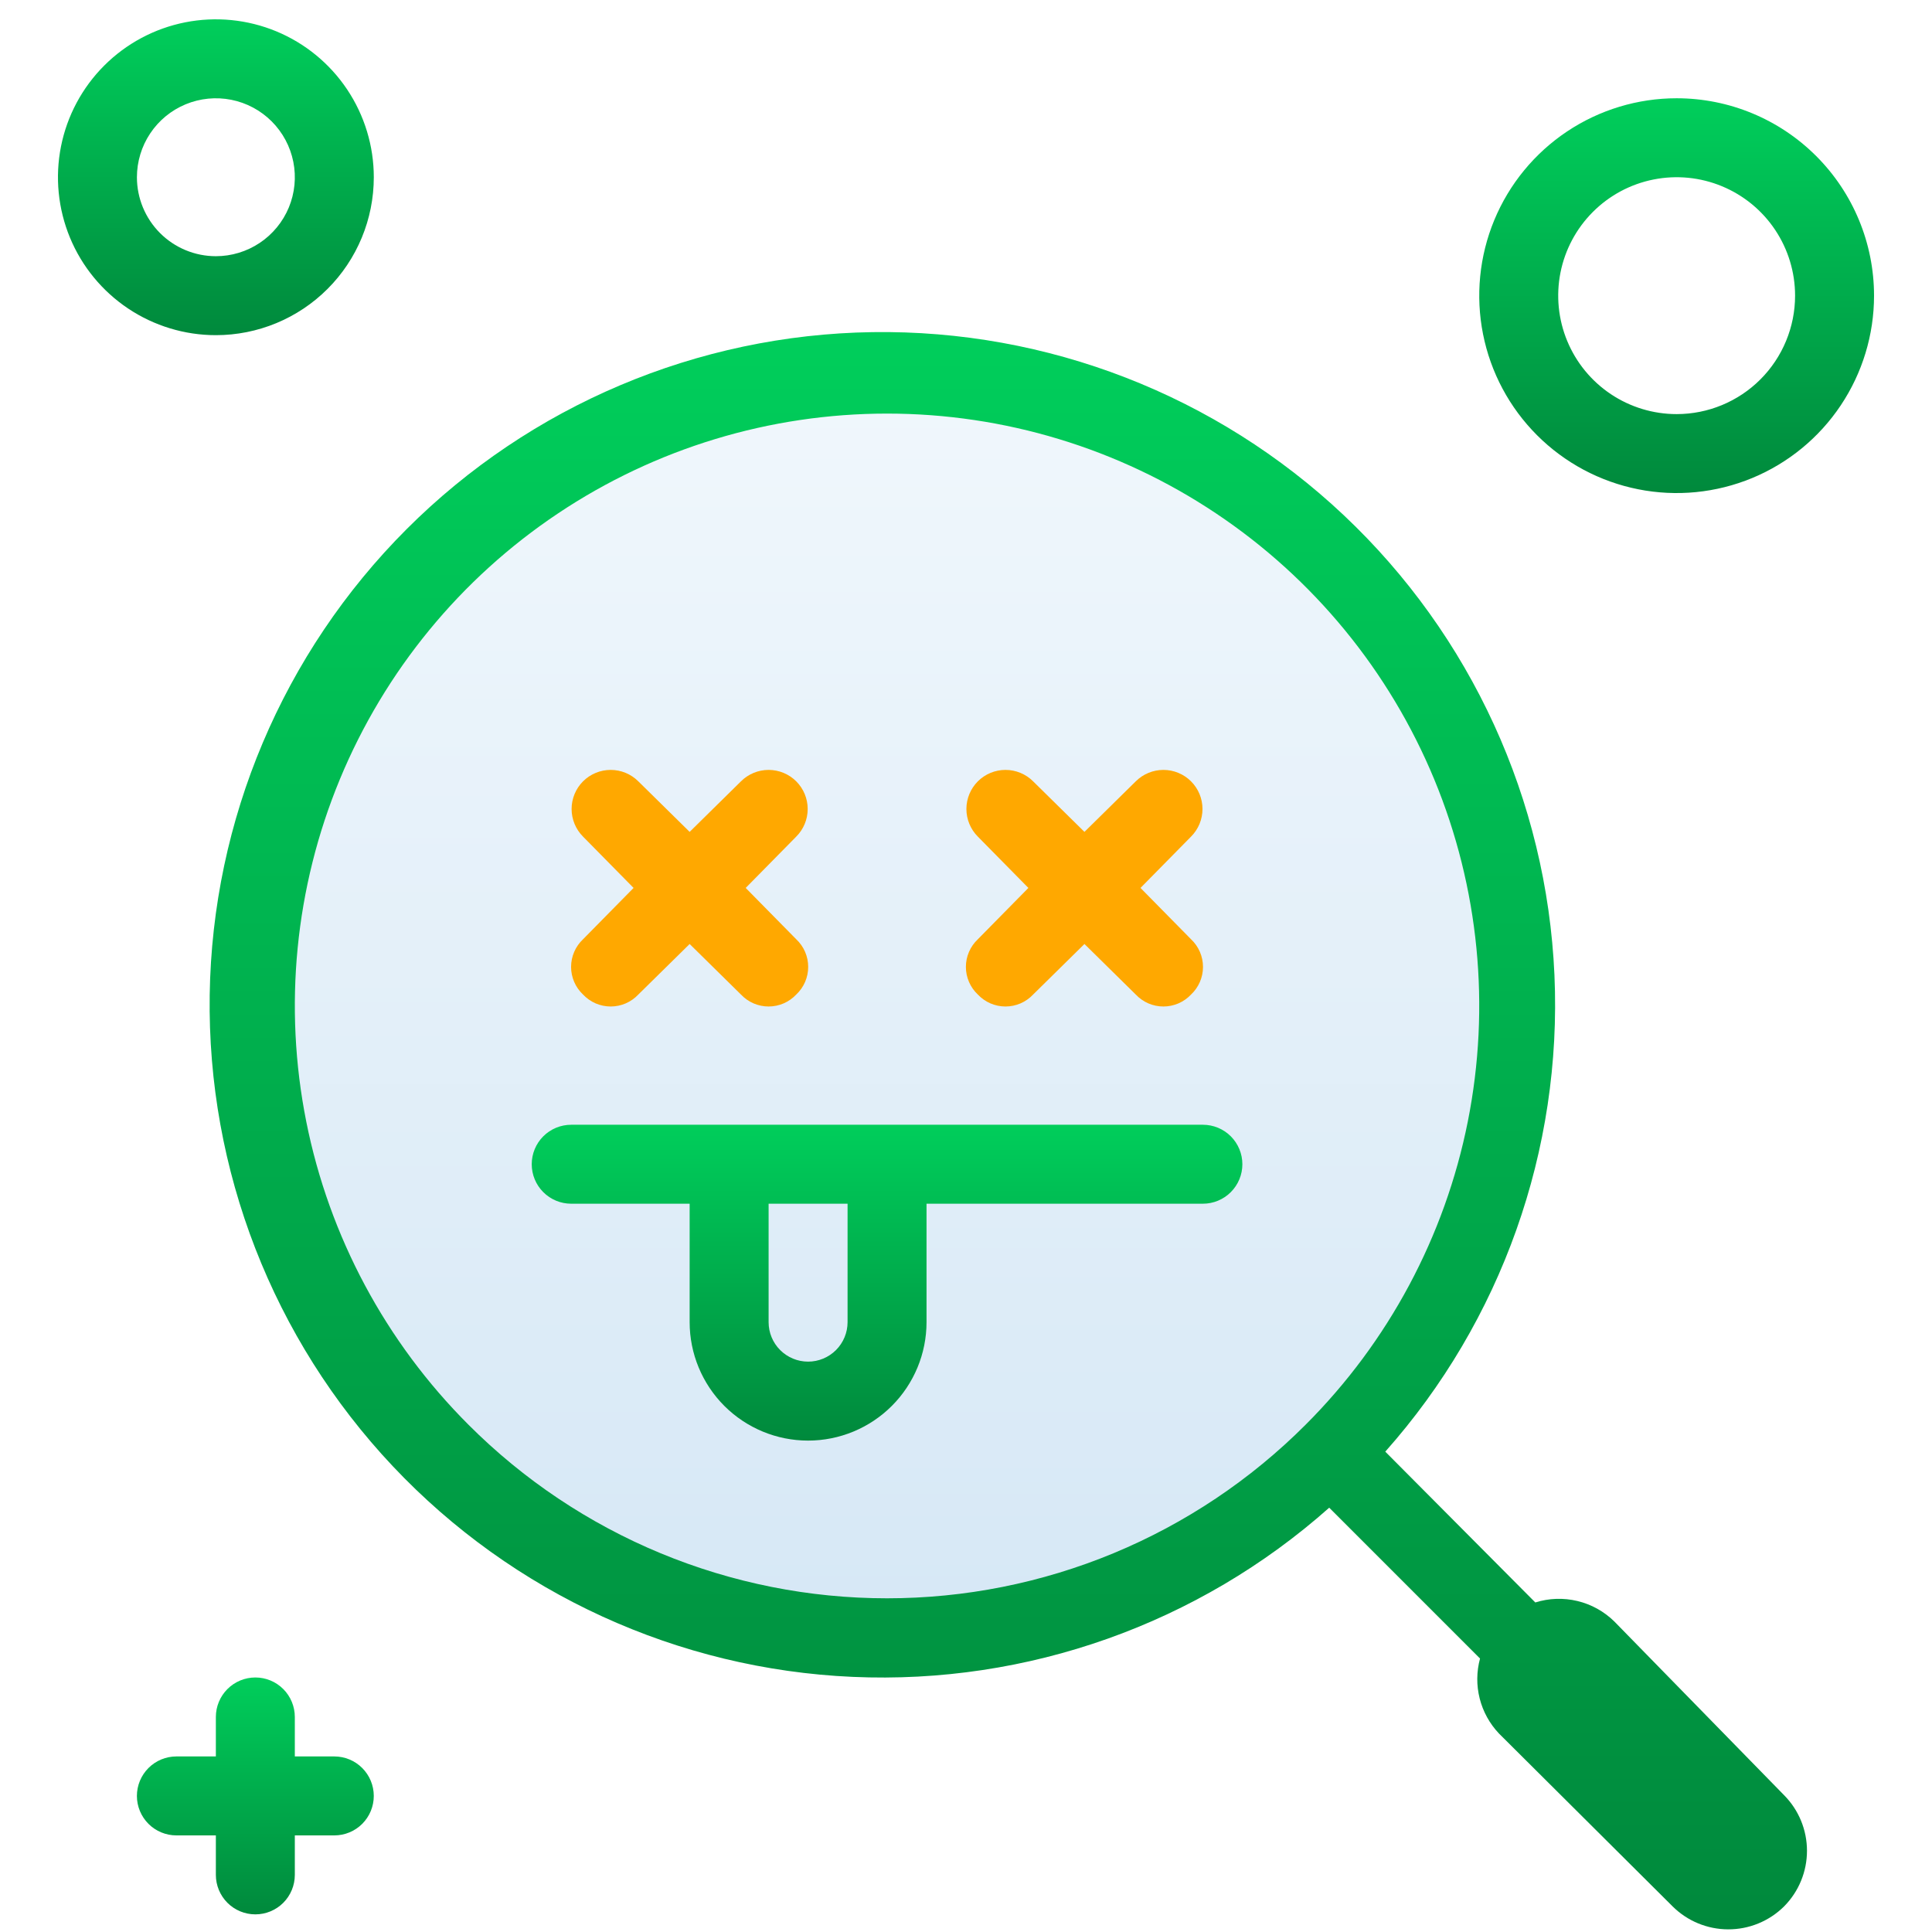
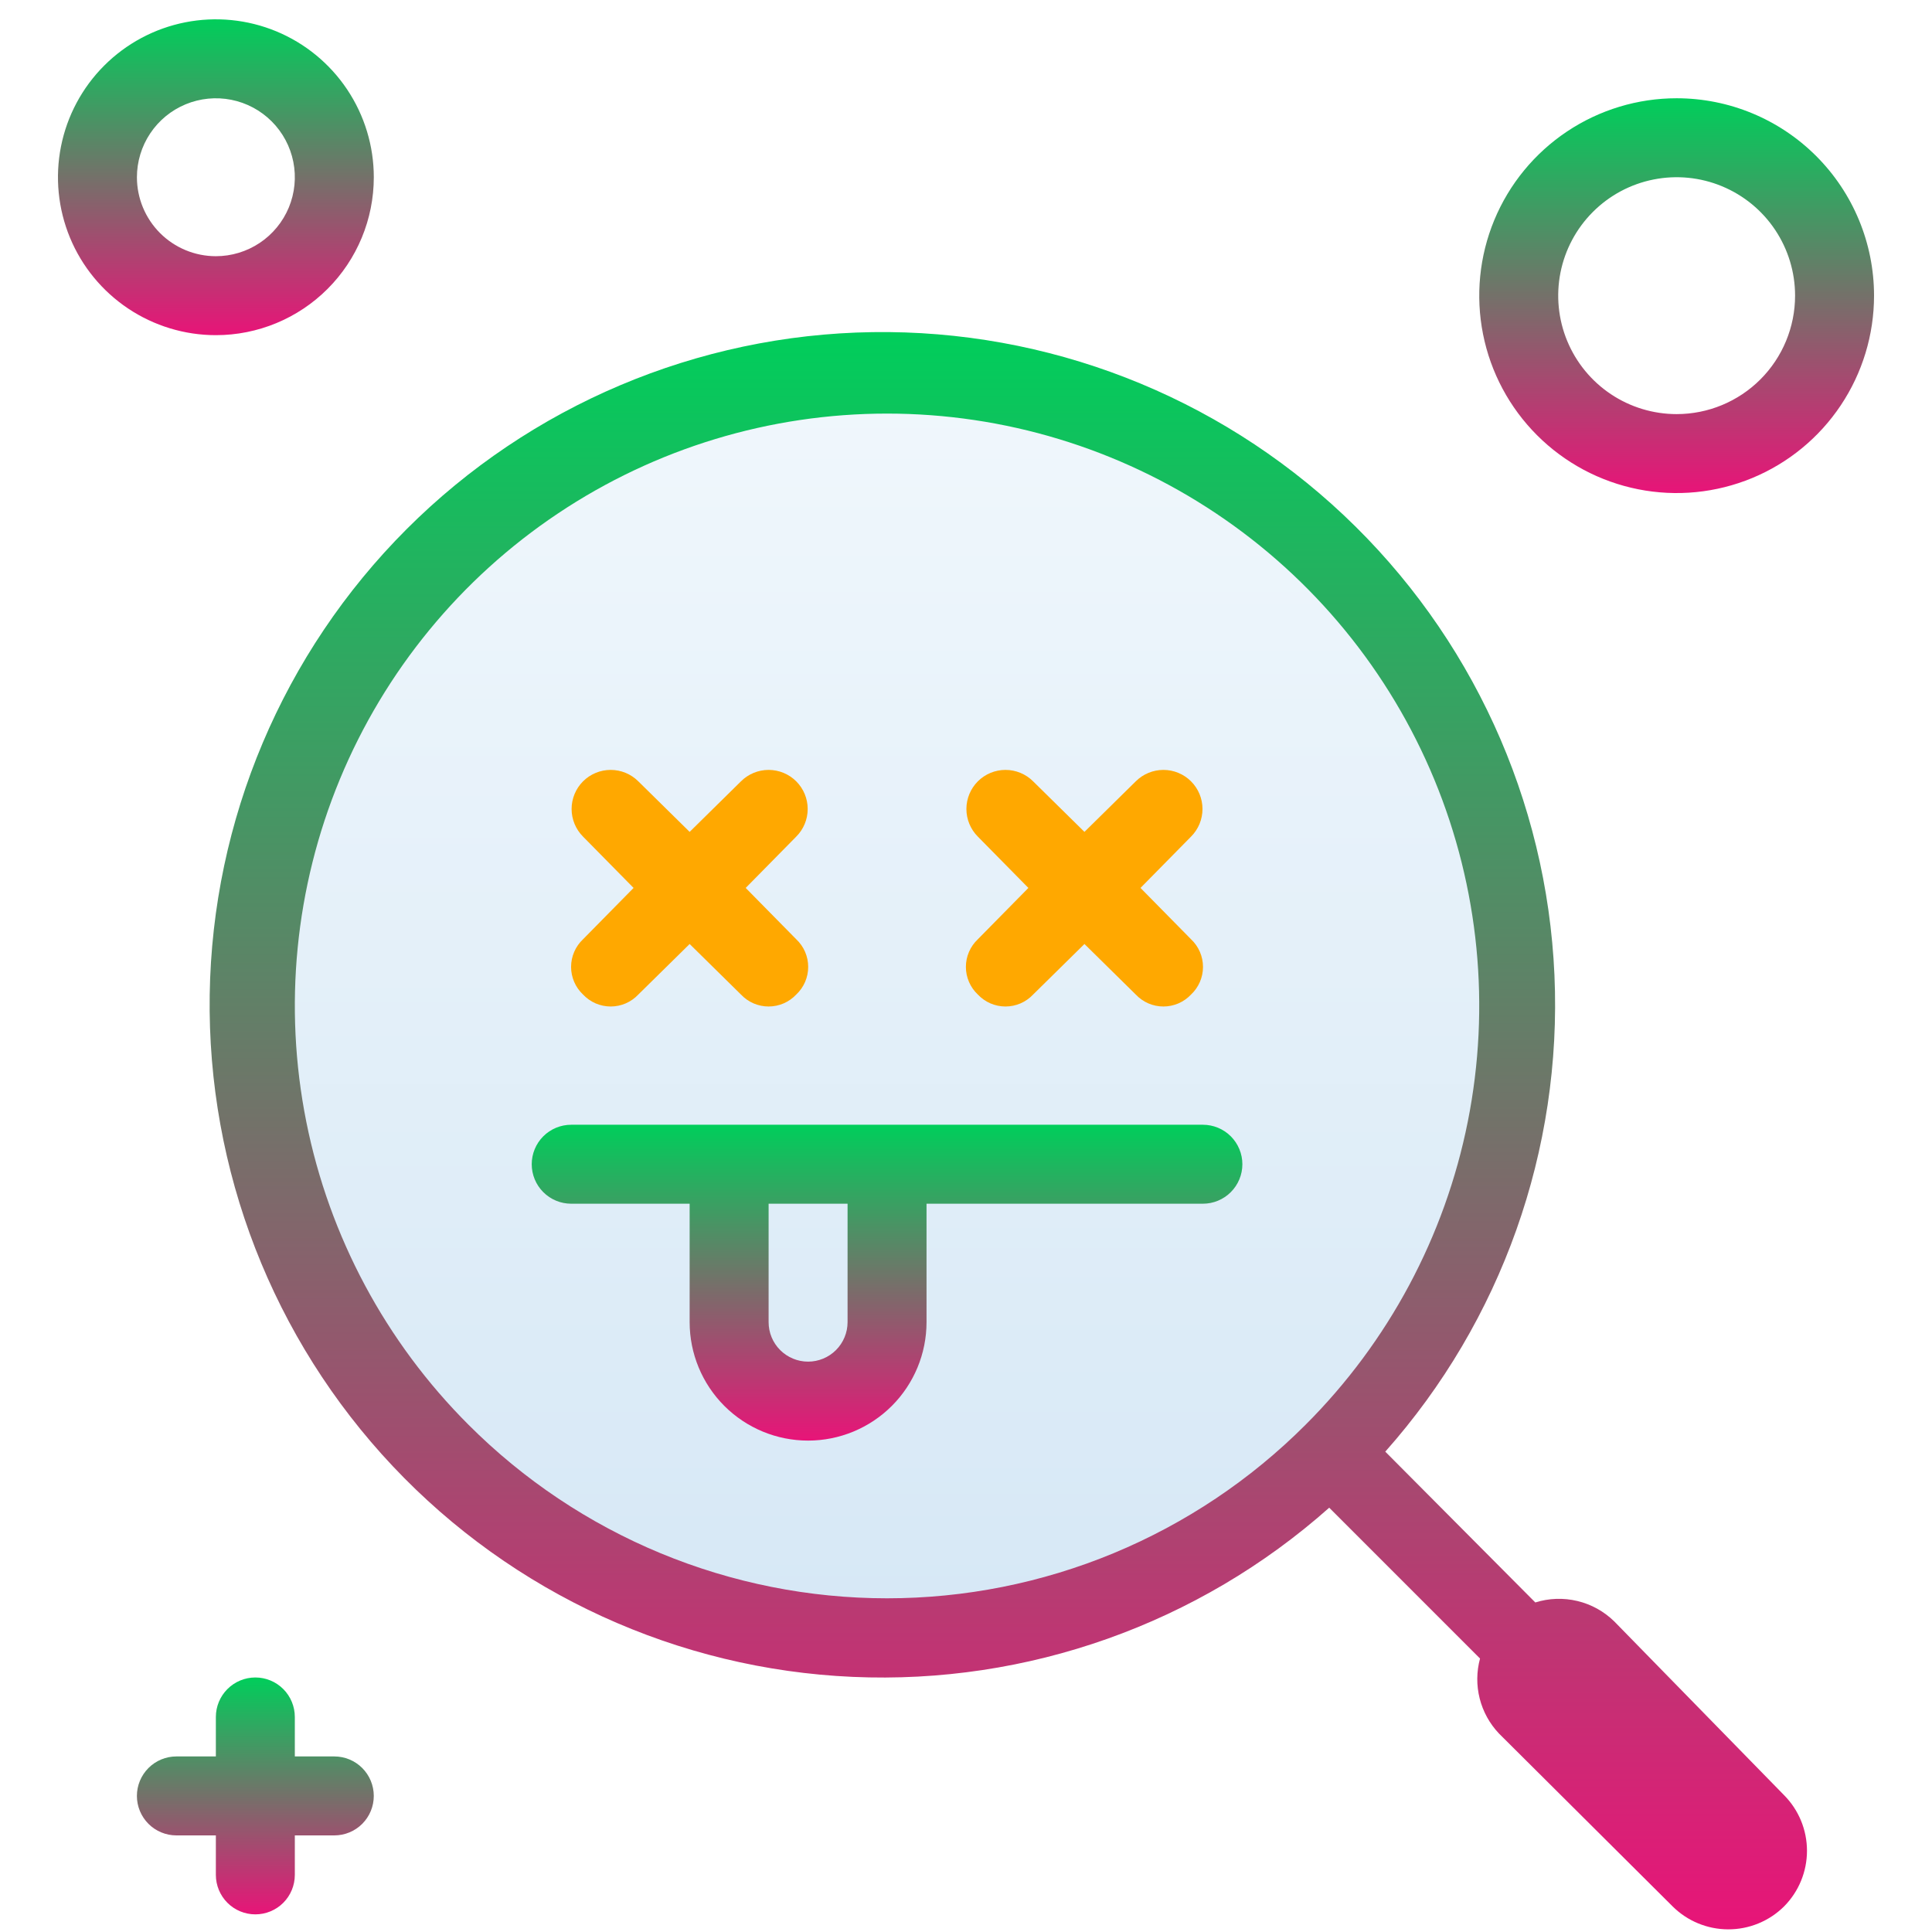
<svg xmlns="http://www.w3.org/2000/svg" width="100" height="100" viewBox="0 0 100 100" fill="none">
  <path d="M78 51.898C78.008 45.833 76.277 39.892 73.01 34.773C69.744 29.655 65.077 25.57 59.559 23.001C54.041 20.431 47.9 19.483 41.859 20.268C35.818 21.053 30.128 23.538 25.457 27.431C20.786 31.324 17.328 36.464 15.491 42.246C13.653 48.028 13.511 54.212 15.083 60.071C16.654 65.93 19.872 71.222 24.36 75.323C28.848 79.424 34.419 82.164 40.418 83.222L43.968 84.044C44.123 84.333 44.353 84.574 44.635 84.743C44.917 84.911 45.24 85 45.568 85C45.897 85 46.219 84.911 46.501 84.743C46.783 84.574 47.014 84.333 47.168 84.044L51.582 83.222C58.978 81.918 65.678 78.065 70.508 72.338C75.338 66.611 77.99 59.375 78 51.898Z" fill="url(#paint0_linear_16761_26849)" />
  <path d="M83.554 83.924C83.025 83.406 82.366 83.04 81.646 82.868C80.926 82.695 80.173 82.721 79.467 82.943L71.702 75.137C77.718 68.366 80.859 59.518 80.458 50.469C80.058 41.421 76.148 32.884 69.557 26.671C62.967 20.458 54.215 17.058 45.158 17.191C36.102 17.325 27.454 20.982 21.049 27.386C14.645 33.791 10.988 42.439 10.854 51.495C10.721 60.551 14.121 69.303 20.334 75.894C26.547 82.484 35.084 86.395 44.132 86.795C53.181 87.196 62.029 84.055 68.8 78.038L76.606 85.845C76.423 86.522 76.416 87.234 76.588 87.914C76.76 88.594 77.104 89.219 77.587 89.727L86.578 98.678C87.339 99.433 88.367 99.858 89.439 99.863C89.977 99.866 90.51 99.763 91.008 99.559C91.506 99.356 91.959 99.056 92.341 98.678C93.102 97.912 93.529 96.876 93.529 95.796C93.529 94.717 93.102 93.681 92.341 92.915L83.554 83.924ZM24.252 73.747C19.962 69.462 17.038 64 15.852 58.053C14.667 52.106 15.271 45.941 17.59 40.338C19.909 34.735 23.838 29.945 28.88 26.576C33.921 23.206 39.849 21.407 45.913 21.407C51.977 21.407 57.905 23.206 62.946 26.576C67.988 29.945 71.917 34.735 74.236 40.338C76.554 45.941 77.159 52.106 75.973 58.053C74.787 64 71.864 69.462 67.574 73.747C64.731 76.594 61.354 78.853 57.637 80.394C53.921 81.935 49.937 82.728 45.913 82.728C41.889 82.728 37.905 81.935 34.188 80.394C30.472 78.853 27.095 76.594 24.252 73.747Z" fill="url(#paint1_linear_16761_26849)" />
  <path d="M30.178 51.477C30.362 51.672 30.583 51.828 30.829 51.935C31.075 52.041 31.341 52.096 31.609 52.096C31.877 52.096 32.142 52.041 32.388 51.935C32.634 51.828 32.856 51.672 33.039 51.477L35.696 48.861L38.352 51.477C38.536 51.672 38.757 51.828 39.003 51.935C39.249 52.041 39.515 52.096 39.783 52.096C40.051 52.096 40.316 52.041 40.562 51.935C40.808 51.828 41.03 51.672 41.213 51.477C41.409 51.293 41.564 51.072 41.671 50.826C41.777 50.58 41.832 50.315 41.832 50.047C41.832 49.778 41.777 49.513 41.671 49.267C41.564 49.021 41.409 48.8 41.213 48.616L38.597 45.959L41.213 43.303C41.593 42.924 41.806 42.409 41.806 41.873C41.806 41.336 41.593 40.822 41.213 40.442C40.834 40.063 40.319 39.85 39.783 39.85C39.246 39.85 38.732 40.063 38.352 40.442L35.696 43.058L33.039 40.442C32.66 40.063 32.145 39.85 31.609 39.85C31.072 39.85 30.558 40.063 30.178 40.442C29.799 40.822 29.586 41.336 29.586 41.873C29.586 42.409 29.799 42.924 30.178 43.303L32.794 45.959L30.178 48.616C29.983 48.8 29.827 49.021 29.721 49.267C29.614 49.513 29.559 49.778 29.559 50.047C29.559 50.315 29.614 50.58 29.721 50.826C29.827 51.072 29.983 51.293 30.178 51.477Z" fill="#FFA800" />
  <path d="M50.613 51.477C50.797 51.672 51.018 51.828 51.264 51.935C51.511 52.041 51.776 52.096 52.044 52.096C52.312 52.096 52.577 52.041 52.823 51.935C53.069 51.828 53.291 51.672 53.474 51.477L56.131 48.861L58.787 51.477C58.971 51.672 59.192 51.828 59.438 51.935C59.684 52.041 59.95 52.096 60.218 52.096C60.486 52.096 60.751 52.041 60.997 51.935C61.243 51.828 61.465 51.672 61.648 51.477C61.844 51.293 61.999 51.072 62.106 50.826C62.212 50.58 62.267 50.315 62.267 50.047C62.267 49.778 62.212 49.513 62.106 49.267C61.999 49.021 61.844 48.8 61.648 48.616L59.032 45.959L61.648 43.303C61.836 43.115 61.985 42.892 62.087 42.647C62.188 42.401 62.241 42.138 62.241 41.873C62.241 41.607 62.188 41.344 62.087 41.098C61.985 40.853 61.836 40.63 61.648 40.442C61.46 40.254 61.237 40.105 60.992 40.004C60.746 39.902 60.483 39.85 60.218 39.85C59.952 39.85 59.689 39.902 59.444 40.004C59.198 40.105 58.975 40.254 58.787 40.442L56.131 43.058L53.474 40.442C53.095 40.063 52.58 39.85 52.044 39.85C51.507 39.85 50.993 40.063 50.613 40.442C50.234 40.822 50.021 41.336 50.021 41.873C50.021 42.409 50.234 42.924 50.613 43.303L53.229 45.959L50.613 48.616C50.418 48.8 50.262 49.021 50.156 49.267C50.049 49.513 49.994 49.778 49.994 50.047C49.994 50.315 50.049 50.58 50.156 50.826C50.262 51.072 50.418 51.293 50.613 51.477Z" fill="#FFA800" />
  <path d="M62.261 58.217H29.566C29.023 58.217 28.504 58.432 28.12 58.815C27.737 59.199 27.522 59.718 27.522 60.26C27.522 60.802 27.737 61.322 28.12 61.705C28.504 62.089 29.023 62.304 29.566 62.304H35.696V68.434C35.696 70.06 36.342 71.619 37.491 72.769C38.641 73.919 40.2 74.565 41.826 74.565C43.452 74.565 45.011 73.919 46.161 72.769C47.311 71.619 47.957 70.06 47.957 68.434V62.304H62.261C62.803 62.304 63.323 62.089 63.706 61.705C64.089 61.322 64.305 60.802 64.305 60.26C64.305 59.718 64.089 59.199 63.706 58.815C63.323 58.432 62.803 58.217 62.261 58.217ZM43.87 68.434C43.87 68.976 43.654 69.496 43.271 69.879C42.888 70.262 42.368 70.478 41.826 70.478C41.284 70.478 40.765 70.262 40.381 69.879C39.998 69.496 39.783 68.976 39.783 68.434V62.304H43.87V68.434Z" fill="url(#paint2_linear_16761_26849)" />
  <path d="M86.783 5.086C84.762 5.086 82.787 5.685 81.106 6.808C79.426 7.931 78.117 9.526 77.343 11.393C76.57 13.26 76.368 15.315 76.762 17.297C77.156 19.279 78.129 21.099 79.558 22.528C80.987 23.957 82.808 24.93 84.79 25.324C86.772 25.719 88.826 25.516 90.693 24.743C92.56 23.97 94.156 22.66 95.278 20.98C96.401 19.3 97 17.324 97 15.303C97 12.594 95.924 9.995 94.008 8.079C92.091 6.162 89.493 5.086 86.783 5.086ZM86.783 21.434C85.57 21.434 84.385 21.074 83.377 20.401C82.369 19.727 81.583 18.77 81.119 17.649C80.655 16.529 80.534 15.296 80.77 14.107C81.007 12.918 81.591 11.826 82.448 10.969C83.305 10.111 84.398 9.527 85.587 9.291C86.776 9.054 88.009 9.176 89.129 9.64C90.249 10.104 91.207 10.889 91.88 11.897C92.554 12.906 92.913 14.091 92.913 15.303C92.913 16.929 92.267 18.488 91.118 19.638C89.968 20.788 88.409 21.434 86.783 21.434Z" fill="url(#paint3_linear_16761_26849)" />
  <path d="M19.348 9.174C19.348 7.557 18.868 5.977 17.97 4.633C17.072 3.289 15.796 2.241 14.302 1.622C12.808 1.004 11.165 0.842 9.579 1.157C7.994 1.472 6.537 2.251 5.394 3.394C4.251 4.537 3.472 5.994 3.157 7.579C2.842 9.165 3.004 10.808 3.622 12.302C4.241 13.796 5.289 15.072 6.633 15.97C7.977 16.868 9.557 17.348 11.174 17.348C13.342 17.348 15.421 16.487 16.954 14.954C18.487 13.421 19.348 11.342 19.348 9.174ZM7.087 9.174C7.087 8.366 7.327 7.575 7.776 6.903C8.225 6.231 8.863 5.707 9.61 5.398C10.357 5.089 11.178 5.008 11.971 5.165C12.764 5.323 13.492 5.712 14.064 6.284C14.635 6.856 15.025 7.584 15.182 8.377C15.34 9.169 15.259 9.991 14.95 10.738C14.64 11.485 14.117 12.123 13.444 12.572C12.772 13.021 11.982 13.261 11.174 13.261C10.09 13.261 9.05 12.83 8.284 12.064C7.518 11.297 7.087 10.258 7.087 9.174Z" fill="url(#paint4_linear_16761_26849)" />
  <path d="M17.304 90.913H15.26V88.87C15.26 88.328 15.045 87.808 14.662 87.425C14.279 87.041 13.759 86.826 13.217 86.826C12.675 86.826 12.155 87.041 11.772 87.425C11.389 87.808 11.173 88.328 11.173 88.87V90.913H9.13C8.588 90.913 8.068 91.128 7.685 91.512C7.302 91.895 7.086 92.415 7.086 92.957C7.086 93.499 7.302 94.018 7.685 94.402C8.068 94.785 8.588 95 9.13 95H11.173V97.044C11.173 97.585 11.389 98.105 11.772 98.489C12.155 98.872 12.675 99.087 13.217 99.087C13.759 99.087 14.279 98.872 14.662 98.489C15.045 98.105 15.26 97.585 15.26 97.044V95H17.304C17.846 95 18.366 94.785 18.749 94.402C19.132 94.018 19.347 93.499 19.347 92.957C19.347 92.415 19.132 91.895 18.749 91.512C18.366 91.128 17.846 90.913 17.304 90.913Z" fill="url(#paint5_linear_16761_26849)" />
  <defs>
    <linearGradient id="paint0_linear_16761_26849" x1="46" y1="92.177" x2="46" y2="20.043" gradientUnits="userSpaceOnUse">
      <stop stop-color="#D3E6F5" />
      <stop offset="1" stop-color="#F0F7FC" />
    </linearGradient>
    <linearGradient id="paint1_linear_16761_26849" x1="52.19" y1="17.188" x2="52.19" y2="99.863" gradientUnits="userSpaceOnUse">
      <stop stop-color="#00CE5B" />
-       <stop offset="1" stop-color="#00893C" />
+       <stop offset="1" stop-color="#E81478" />
    </linearGradient>
    <linearGradient id="paint2_linear_16761_26849" x1="45.913" y1="58.217" x2="45.913" y2="74.565" gradientUnits="userSpaceOnUse">
      <stop stop-color="#00CE5B" />
-       <stop offset="1" stop-color="#00893C" />
+       <stop offset="1" stop-color="#E81478" />
    </linearGradient>
    <linearGradient id="paint3_linear_16761_26849" x1="86.783" y1="5.086" x2="86.783" y2="25.521" gradientUnits="userSpaceOnUse">
      <stop stop-color="#00CE5B" />
-       <stop offset="1" stop-color="#00893C" />
+       <stop offset="1" stop-color="#E81478" />
    </linearGradient>
    <linearGradient id="paint4_linear_16761_26849" x1="11.174" y1="1" x2="11.174" y2="17.348" gradientUnits="userSpaceOnUse">
      <stop stop-color="#00CE5B" />
-       <stop offset="1" stop-color="#00893C" />
+       <stop offset="1" stop-color="#E81478" />
    </linearGradient>
    <linearGradient id="paint5_linear_16761_26849" x1="13.217" y1="86.826" x2="13.217" y2="99.087" gradientUnits="userSpaceOnUse">
      <stop stop-color="#00CE5B" />
-       <stop offset="1" stop-color="#00893C" />
+       <stop offset="1" stop-color="#E81478" />
    </linearGradient>
  </defs>
</svg>
